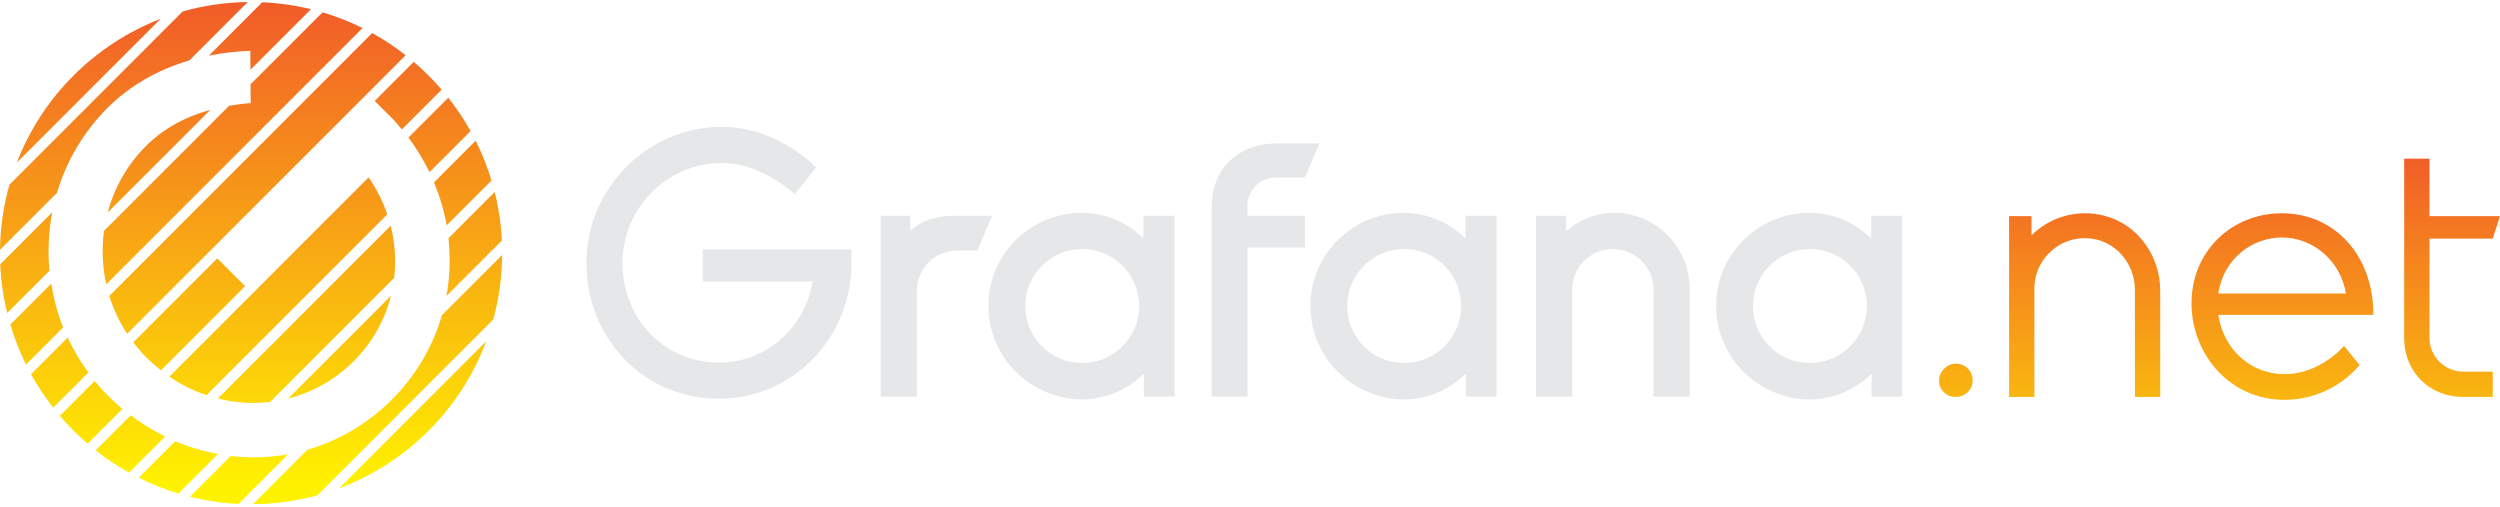
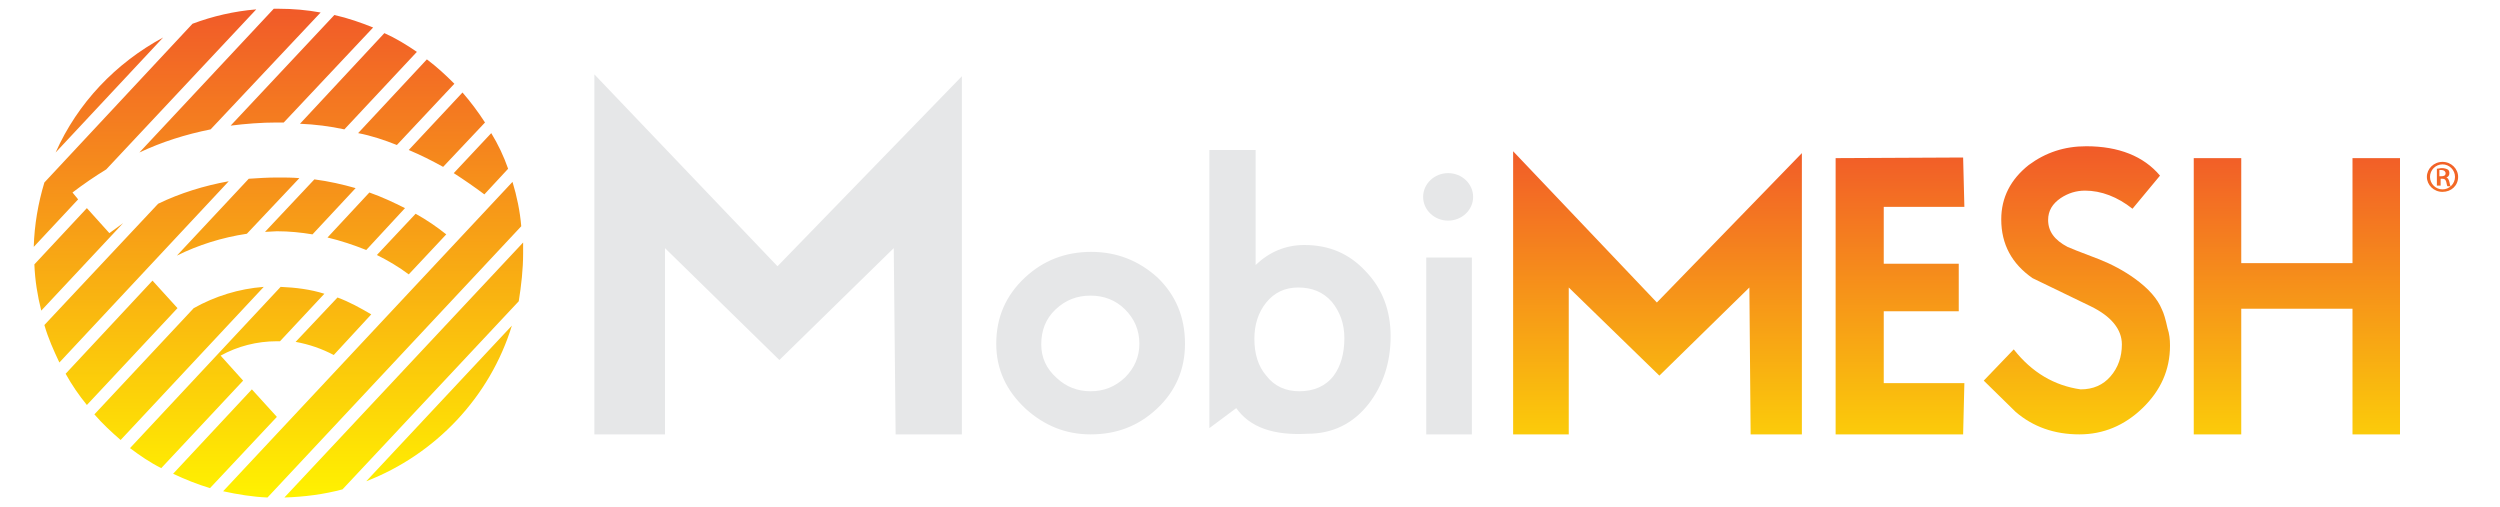
- <svg xmlns="http://www.w3.org/2000/svg" width="400" height="81" viewBox="0 0 400 81">
-   <path d="M136.223 42.913c-.463 11.743-9.719 20.884-21.231 20.884-12.149 0-21.174-9.835-21.174-21.694 0-11.975 9.777-21.81 21.694-21.81 5.38 0 10.645 2.314 15.099 6.479l-3.471 4.281c-3.413-2.951-7.521-4.975-11.628-4.975-8.735 0-15.909 7.173-15.909 16.024 0 8.967 6.768 15.909 15.388 15.909 7.752 0 13.826-5.669 15.041-12.959h-17.586v-5.149h23.777v3.01zm20.187-2.834h-3.24a6.48 6.48 0 0 0-6.479 6.479V63.45h-5.785V34.525h4.744v2.43c1.562-1.562 4.05-2.43 6.826-2.43h6.248l-2.314 5.554zm31.526 23.371h-4.917v-3.645c-3.804 3.717-9.803 5.496-15.874 2.83-4.506-1.979-7.854-6.084-8.745-10.924-1.723-9.355 5.472-17.649 14.669-17.649 3.876 0 7.347 1.562 9.892 4.107v-3.644h4.975V63.45zm-5.917-12.382c1.365-5.879-3.086-11.221-8.892-11.221-5.033 0-9.082 4.107-9.082 9.083 0 5.627 4.947 9.982 10.701 9.002 3.545-.604 6.46-3.361 7.273-6.864zm17.578-18.163v1.62h9.198v5.091h-9.198V63.45h-5.727V33.079c0-6.364 4.57-10.124 10.297-10.124h6.942l-2.314 5.438h-4.628c-2.546 0-4.57 2.024-4.57 4.512zm39.857 30.545h-4.917v-3.645c-3.804 3.717-9.803 5.496-15.874 2.83-4.506-1.979-7.854-6.084-8.745-10.924-1.723-9.355 5.472-17.649 14.669-17.649 3.876 0 7.347 1.562 9.892 4.107v-3.644h4.975V63.45zm-5.917-12.382c1.365-5.879-3.086-11.221-8.892-11.221-5.033 0-9.082 4.107-9.082 9.083 0 5.627 4.947 9.982 10.701 9.002 3.545-.604 6.459-3.361 7.273-6.864zm36.818-4.742V63.45h-5.785V46.326c0-3.587-2.951-6.48-6.48-6.48-3.644 0-6.537 2.893-6.537 6.48V63.45h-5.785V34.525h4.801v2.487a11.743 11.743 0 0 1 7.752-2.95c6.712 0 12.034 5.496 12.034 12.264zm34.014 17.124h-4.917v-3.645c-3.804 3.717-9.803 5.496-15.874 2.83-4.506-1.979-7.854-6.084-8.745-10.924-1.723-9.355 5.472-17.649 14.669-17.649 3.876 0 7.347 1.562 9.892 4.107v-3.644h4.975V63.45zm-5.917-12.382c1.365-5.879-3.086-11.221-8.892-11.221-5.033 0-9.082 4.107-9.082 9.083 0 5.627 4.947 9.982 10.701 9.002 3.545-.604 6.46-3.361 7.273-6.864z" fill="#e6e7e8" />
-   <linearGradient id="a" gradientUnits="userSpaceOnUse" x1="312.934" y1="89.824" x2="312.934" y2="23.688">
-     <stop offset="0" stop-color="#fff200" />
-     <stop offset="1" stop-color="#f15a29" />
+ <svg xmlns="http://www.w3.org/2000/svg" version="1.1" id="Livello_1" x="0px" y="0px" width="400px" height="81px" viewBox="184 -24 400 81" style="enable-background:new 184 -24 400 81;" xml:space="preserve">
+   <style type="text/css">
+ 	.st0{fill:url(#SVGID_1_);}
+ 	.st1{fill:#E6E7E8;}
+ 	.st2{fill:url(#SVGID_2_);}
+ </style>
+   <linearGradient id="SVGID_1_" gradientUnits="userSpaceOnUse" x1="228.546" y1="55.605" x2="228.546" y2="-22.629">
+     <stop offset="0" style="stop-color:#FFF200" />
+     <stop offset="1" style="stop-color:#F15A29" />
  </linearGradient>
-   <path d="M315.624 60.907c0 1.43-1.27 2.793-3.09 2.581-.912-.106-1.738-.711-2.085-1.561-.788-1.934.834-3.739 2.456-3.739 1.62.001 2.719 1.215 2.719 2.719z" fill="url(#a)" />
-   <linearGradient id="b" gradientUnits="userSpaceOnUse" x1="333.545" y1="89.824" x2="333.545" y2="23.688">
-     <stop offset="0" stop-color="#fff200" />
-     <stop offset="1" stop-color="#f15a29" />
+   <path class="st0" d="M258-9.2c1.3,1.5,2.5,3.1,3.6,4.8l-6.7,7.1c-1.8-1-3.6-1.9-5.5-2.7L258-9.2z M228.3-4.4c0.4,0,0.7,0,1.1,0  l14.3-15.2c-2-0.8-4-1.5-6.2-2L220.9-3.9C223.3-4.2,225.8-4.4,228.3-4.4z M247.5-0.8l9.2-9.8c-1.4-1.4-2.8-2.7-4.4-3.9l-11,11.8  C243.4-2.3,245.5-1.6,247.5-0.8z M223.5,13.4l8.4-8.9c-1.2-0.1-2.3-0.1-3.5-0.1c-1.6,0-3.1,0.1-4.6,0.2l-11.5,12.3  C215.7,15.2,219.5,14,223.5,13.4z M239.1-3.3l11.6-12.4c-1.6-1.1-3.4-2.2-5.2-3L232-4.2C234.4-4.1,236.8-3.8,239.1-3.3z M248.8,9.3  c-1.8-0.9-3.7-1.8-5.7-2.5l-6.7,7.2c2.1,0.5,4.2,1.2,6.2,2L248.8,9.3z M261.5,7.1l3.8-4.1c-0.7-2-1.6-3.9-2.7-5.7l-6,6.4  C258.3,4.8,259.9,5.9,261.5,7.1z M234.3,4.7l-7.9,8.4c0.6,0,1.3-0.1,1.9-0.1c2,0,3.9,0.2,5.7,0.5l6.9-7.4  C238.8,5.5,236.6,5,234.3,4.7z M195.6,6.8c1.7-1.3,3.6-2.6,5.4-3.7L225-22.5c-3.6,0.3-7,1.1-10.2,2.3L191.1,5.2  c-1,3.3-1.6,6.8-1.7,10.3l7.1-7.6L195.6,6.8z M238,23.6l-6.7,7.1c2.2,0.4,4.2,1.1,6.1,2.1l6-6.5C241.7,25.3,239.9,24.3,238,23.6z   M250.5,10.2l-6.2,6.6c1.8,0.9,3.5,1.9,5.1,3.1l6-6.4C253.9,12.3,252.3,11.2,250.5,10.2z M210.1-18c-7.6,4.1-13.7,10.5-17.2,18.4  L210.1-18z M266,5.1l-46.3,49.5c2.3,0.5,4.7,0.9,7.1,1l40.6-43.4C267.2,9.8,266.7,7.4,266,5.1z M224.3,38.3l-12.6,13.5  c1.9,0.9,3.9,1.7,5.9,2.3l10.7-11.4L224.3,38.3z M267.7,16.5c0-0.6,0-1.1,0-1.7l-38.2,40.8c3.2-0.1,6.3-0.5,9.3-1.3l28.2-30.1  C267.4,21.7,267.7,19.1,267.7,16.5z M242.6,53c11.1-4.3,19.8-13.5,23.3-24.9L242.6,53z M217.7-3.3L235.3-22  c-2.2-0.4-4.4-0.6-6.7-0.6c-0.3,0-0.5,0-0.8,0l-21.5,23C209.9-1.3,213.7-2.5,217.7-3.3z M219.3,32.9c2.7-1.5,5.8-2.3,9-2.3  c0.2,0,0.4,0,0.5,0l7.1-7.6c-2.2-0.7-4.6-1-7-1.1l-24.1,25.8c1.6,1.2,3.2,2.3,5,3.2l13.1-14L219.3,32.9z M215,25.3l-15.9,17  c1.3,1.5,2.7,2.8,4.2,4.1l22.9-24.5C222.2,22.2,218.4,23.4,215,25.3z M201.5,13.3l-3.6-4l-8.4,9c0.1,2.6,0.5,5,1.1,7.4l13.1-14  C202.9,12.3,202.2,12.8,201.5,13.3z M209.3,8.6L191.1,28c0.6,2.1,1.5,4.1,2.4,6l27.1-29C216.7,5.7,212.8,6.9,209.3,8.6z M208.4,20.9  l-13.9,14.9c1,1.8,2.1,3.4,3.4,5l14.5-15.5L208.4,20.9z" />
+   <g>
+     <path class="st1" d="M373.6,31c0,4.1-1.5,7.6-4.5,10.4c-3,2.8-6.5,4.1-10.6,4.1c-4,0-7.4-1.4-10.4-4.1c-3.1-2.9-4.7-6.3-4.7-10.4   c0-4.2,1.5-7.7,4.6-10.6c2.9-2.7,6.4-4.1,10.6-4.1c4.1,0,7.6,1.4,10.6,4.1C372.1,23.2,373.6,26.7,373.6,31z M366.3,31   c0-2.2-0.8-4-2.3-5.5c-1.5-1.5-3.4-2.2-5.5-2.2c-2.2,0-4,0.7-5.6,2.2c-1.6,1.5-2.3,3.4-2.3,5.6c0,2.1,0.8,3.9,2.5,5.4   c1.5,1.4,3.3,2.1,5.4,2.1c2.1,0,3.9-0.7,5.5-2.2C365.5,34.9,366.3,33.1,366.3,31z M406.5,29.8c0,4.2-1.2,7.8-3.5,10.8   c-2.5,3.2-5.8,4.8-9.8,4.8c-5.4,0.3-9.2-1-11.4-4.1l-4.3,3.2L377.5,0l7.4,0v18.4c2.2-2.1,4.8-3.2,7.8-3.2c4,0,7.2,1.4,9.8,4.2   C405.2,22.2,406.5,25.7,406.5,29.8z M399.1,30.1c0-2.3-0.7-4.2-2-5.8c-1.4-1.6-3.2-2.3-5.4-2.3c-2.1,0-3.8,0.8-5.1,2.4   c-1.3,1.6-1.9,3.6-1.9,5.8c0,2.4,0.6,4.4,1.9,5.9c1.3,1.7,3.1,2.5,5.3,2.5c2.3,0,4.2-0.8,5.5-2.5C398.5,34.6,399.1,32.6,399.1,30.1   z M419.5,45.5h-7.3V17.2h7.3V45.5z M415.7,11.3c2.2,0,4-1.7,4-3.8c0-2.1-1.8-3.8-4-3.8c-2.2,0-4,1.7-4,3.8   C411.7,9.6,413.5,11.3,415.7,11.3z M337.9,45.5l-10.6,0L327,15.7l-18.3,17.9l-18.3-17.9v29.8h-11.3v-57.6l29.3,30.7l29.5-30.4   L337.9,45.5z" />
+   </g>
+   <linearGradient id="SVGID_2_" gradientUnits="userSpaceOnUse" x1="501.739" y1="45.475" x2="501.739" y2="-0.621">
+     <stop offset="0" style="stop-color:#FBCB0A" />
+     <stop offset="1" style="stop-color:#F15A29" />
  </linearGradient>
-   <path d="M345.636 46.484V63.51h-4.05V46.407c0-3.823-2.554-7.316-6.294-8.108-5.224-1.105-9.788 2.897-9.788 7.856V63.51h-4.049V34.585h3.587v3.066c2.861-2.86 7.191-4.251 11.589-3.153 5.387 1.345 9.005 6.432 9.005 11.986z" fill="url(#b)" />
-   <linearGradient id="c" gradientUnits="userSpaceOnUse" x1="365.193" y1="89.824" x2="365.193" y2="23.688">
-     <stop offset="0" stop-color="#fff200" />
-     <stop offset="1" stop-color="#f15a29" />
-   </linearGradient>
-   <path d="M354.924 50.379c.868 5.669 5.323 9.487 10.587 9.487 4.049 0 7.462-2.256 9.545-4.512l2.487 3.066c-3.355 3.876-7.868 5.554-12.033 5.554-8.793 0-14.868-7.347-14.868-15.446 0-8.331 6.421-14.405 14.463-14.405 8.33 0 14.636 6.595 14.636 16.256h-24.817zm20.422-3.414c-.81-5.091-5.149-8.967-10.24-8.967-4.686 0-9.314 3.297-10.182 8.967h20.422z" fill="url(#c)" />
-   <linearGradient id="d" gradientUnits="userSpaceOnUse" x1="392.334" y1="89.824" x2="392.334" y2="23.688">
-     <stop offset="0" stop-color="#fff200" />
-     <stop offset="1" stop-color="#f15a29" />
-   </linearGradient>
-   <path d="M398.843 63.511h-4.744c-5.38 0-9.43-3.992-9.43-9.43V25.387h4.05v9.199H400l-1.157 3.587h-10.124v15.909c0 2.959 2.421 5.38 5.38 5.38h4.744v4.049z" fill="url(#d)" />
-   <linearGradient id="e" gradientUnits="userSpaceOnUse" x1="38.25" y1="77.691" x2="38.25" y2="-.557">
-     <stop offset="0" stop-color="#fff200" />
-     <stop offset="1" stop-color="#f15a29" />
-   </linearGradient>
-   <path d="M36.916 72.962l-6.517 6.517a40.175 40.175 0 0 0 7.756 1.152l7.947-7.947a31.371 31.371 0 0 1-9.186.278z" fill="url(#e)" />
-   <linearGradient id="f" gradientUnits="userSpaceOnUse" x1="28.542" y1="77.691" x2="28.542" y2="-.557">
-     <stop offset="0" stop-color="#fff200" />
-     <stop offset="1" stop-color="#f15a29" />
-   </linearGradient>
-   <path d="M28.02 70.598l-5.832 5.833a40.003 40.003 0 0 0 6.368 2.539l6.341-6.341a32.435 32.435 0 0 1-6.877-2.031z" fill="url(#f)" />
-   <linearGradient id="g" gradientUnits="userSpaceOnUse" x1="20.867" y1="77.691" x2="20.867" y2="-.557">
-     <stop offset="0" stop-color="#fff200" />
-     <stop offset="1" stop-color="#f15a29" />
-   </linearGradient>
-   <path d="M20.914 66.444l-5.608 5.608a40.166 40.166 0 0 0 5.341 3.566l5.781-5.781a33.48 33.48 0 0 1-5.514-3.393z" fill="url(#g)" />
-   <linearGradient id="h" gradientUnits="userSpaceOnUse" x1="14.578" y1="77.691" x2="14.578" y2="-.557">
-     <stop offset="0" stop-color="#fff200" />
-     <stop offset="1" stop-color="#f15a29" />
-   </linearGradient>
-   <path d="M17.316 63.358a32.616 32.616 0 0 1-2.171-2.404l-5.574 5.574a40.37 40.37 0 0 0 4.446 4.462l5.569-5.569a33.777 33.777 0 0 1-2.27-2.063z" fill="url(#h)" />
-   <linearGradient id="i" gradientUnits="userSpaceOnUse" x1="25.441" y1="77.691" x2="25.441" y2="-.557">
-     <stop offset="0" stop-color="#fff200" />
-     <stop offset="1" stop-color="#f15a29" />
-   </linearGradient>
-   <path d="M23.322 23.401c-3.03 3.03-5.048 6.702-6.09 10.594L33.65 17.577c-3.97 1.084-7.448 2.944-10.328 5.824z" fill="url(#i)" />
-   <linearGradient id="j" gradientUnits="userSpaceOnUse" x1="44.531" y1="77.691" x2="44.531" y2="-.557">
-     <stop offset="0" stop-color="#fff200" />
-     <stop offset="1" stop-color="#f15a29" />
-   </linearGradient>
-   <path d="M58.977 28.382l-31.88 31.879a24.264 24.264 0 0 0 5.937 2.97l28.93-28.93a23.934 23.934 0 0 0-2.987-5.919z" fill="url(#j)" />
-   <linearGradient id="k" gradientUnits="userSpaceOnUse" x1="30.273" y1="77.691" x2="30.273" y2="-.557">
-     <stop offset="0" stop-color="#fff200" />
-     <stop offset="1" stop-color="#f15a29" />
-   </linearGradient>
-   <path d="M34.762 41.337L21.329 54.77a24.154 24.154 0 0 0 2.116 2.459 25.933 25.933 0 0 0 2.308 2.024L39.216 45.79l-4.454-4.453z" fill="url(#k)" />
-   <linearGradient id="l" gradientUnits="userSpaceOnUse" x1="19.821" y1="77.691" x2="19.821" y2="-.557">
-     <stop offset="0" stop-color="#fff200" />
-     <stop offset="1" stop-color="#f15a29" />
-   </linearGradient>
-   <path d="M17.193 17.272c3.561-3.561 8.031-6.117 13.111-7.609L39.642.325c-3.607.047-7.097.57-10.415 1.508L1.508 29.552A40.196 40.196 0 0 0 0 39.967l9.128-9.128a32.032 32.032 0 0 1 8.065-13.567z" fill="url(#l)" />
-   <linearGradient id="m" gradientUnits="userSpaceOnUse" x1="9.554" y1="77.691" x2="9.554" y2="-.557">
-     <stop offset="0" stop-color="#fff200" />
-     <stop offset="1" stop-color="#f15a29" />
-   </linearGradient>
-   <path d="M10.831 54.008l-5.866 5.866a40.231 40.231 0 0 0 3.549 5.358l5.628-5.628a32.395 32.395 0 0 1-3.311-5.596z" fill="url(#m)" />
-   <linearGradient id="n" gradientUnits="userSpaceOnUse" x1="5.875" y1="77.691" x2="5.875" y2="-.557">
-     <stop offset="0" stop-color="#fff200" />
-     <stop offset="1" stop-color="#f15a29" />
-   </linearGradient>
-   <path d="M8.205 45.374l-6.558 6.558a39.87 39.87 0 0 0 2.512 6.396l5.942-5.942c-.903-2.271-1.518-4.625-1.896-7.012z" fill="url(#n)" />
-   <linearGradient id="o" gradientUnits="userSpaceOnUse" x1="41.198" y1="77.691" x2="41.198" y2="-.557">
-     <stop offset="0" stop-color="#fff200" />
-     <stop offset="1" stop-color="#f15a29" />
-   </linearGradient>
-   <path d="M20.337 53.41l44.57-44.57a40.296 40.296 0 0 0-5.358-3.549l-42.06 42.06a23.847 23.847 0 0 0 2.848 6.059z" fill="url(#o)" />
-   <linearGradient id="p" gradientUnits="userSpaceOnUse" x1="4.198" y1="77.691" x2="4.198" y2="-.557">
-     <stop offset="0" stop-color="#fff200" />
-     <stop offset="1" stop-color="#f15a29" />
-   </linearGradient>
-   <path d="M8.364 33.956L.033 42.287c.117 2.675.499 5.28 1.114 7.794l6.768-6.768a33.036 33.036 0 0 1 .449-9.357z" fill="url(#p)" />
-   <linearGradient id="q" gradientUnits="userSpaceOnUse" x1="41.589" y1="77.691" x2="41.589" y2="-.557">
-     <stop offset="0" stop-color="#fff200" />
-     <stop offset="1" stop-color="#f15a29" />
-   </linearGradient>
-   <path d="M40.052 8.141l.02 3.015 9.684-9.684A40.155 40.155 0 0 0 41.962.358l-8.539 8.539a40.655 40.655 0 0 1 6.629-.756z" fill="url(#q)" />
-   <linearGradient id="r" gradientUnits="userSpaceOnUse" x1="75.867" y1="77.691" x2="75.867" y2="-.557">
-     <stop offset="0" stop-color="#fff200" />
-     <stop offset="1" stop-color="#f15a29" />
-   </linearGradient>
-   <path d="M71.428 47.357l8.877-8.877a40.175 40.175 0 0 0-1.152-7.756l-7.404 7.404a31.82 31.82 0 0 1-.321 9.229z" fill="url(#r)" />
-   <linearGradient id="s" gradientUnits="userSpaceOnUse" x1="74.039" y1="77.691" x2="74.039" y2="-.557">
-     <stop offset="0" stop-color="#fff200" />
-     <stop offset="1" stop-color="#f15a29" />
-   </linearGradient>
-   <path d="M71.471 36.055l7.174-7.173a39.864 39.864 0 0 0-2.539-6.369l-6.672 6.672a32.636 32.636 0 0 1 2.037 6.87z" fill="url(#s)" />
-   <linearGradient id="t" gradientUnits="userSpaceOnUse" x1="65.308" y1="77.691" x2="65.308" y2="-.557">
-     <stop offset="0" stop-color="#fff200" />
-     <stop offset="1" stop-color="#f15a29" />
-   </linearGradient>
-   <path d="M63.096 19.295c.425.46.8.946 1.195 1.422l6.374-6.374a40.545 40.545 0 0 0-4.462-4.446L59.95 16.15l3.146 3.145z" fill="url(#t)" />
-   <linearGradient id="u" gradientUnits="userSpaceOnUse" x1="70.32" y1="77.691" x2="70.32" y2="-.557">
-     <stop offset="0" stop-color="#fff200" />
-     <stop offset="1" stop-color="#f15a29" />
-   </linearGradient>
-   <path d="M68.714 27.552l6.579-6.579a40.264 40.264 0 0 0-3.566-5.341l-6.38 6.38a33.41 33.41 0 0 1 3.367 5.54z" fill="url(#u)" />
-   <linearGradient id="v" gradientUnits="userSpaceOnUse" x1="66.036" y1="77.691" x2="66.036" y2="-.557">
-     <stop offset="0" stop-color="#fff200" />
-     <stop offset="1" stop-color="#f15a29" />
-   </linearGradient>
-   <path d="M77.809 54.588L54.262 78.135a40.295 40.295 0 0 0 23.547-23.547z" fill="url(#v)" />
-   <linearGradient id="w" gradientUnits="userSpaceOnUse" x1="37.212" y1="77.691" x2="37.212" y2="-.557">
-     <stop offset="0" stop-color="#fff200" />
-     <stop offset="1" stop-color="#f15a29" />
-   </linearGradient>
-   <path d="M40.107 16.495c-1.188.086-2.33.241-3.451.429L16.648 36.932a24.133 24.133 0 0 0 .355 8.553l41-41a39.927 39.927 0 0 0-6.396-2.512l-11.52 11.519.02 3.003z" fill="url(#w)" />
-   <linearGradient id="x" gradientUnits="userSpaceOnUse" x1="49.038" y1="77.691" x2="49.038" y2="-.557">
-     <stop offset="0" stop-color="#fff200" />
-     <stop offset="1" stop-color="#f15a29" />
-   </linearGradient>
-   <path d="M62.504 36.114L34.855 63.763c2.759.696 5.587.878 8.363.545l19.849-19.849a23.081 23.081 0 0 0-.563-8.345z" fill="url(#x)" />
-   <linearGradient id="y" gradientUnits="userSpaceOnUse" x1="54.332" y1="77.691" x2="54.332" y2="-.557">
-     <stop offset="0" stop-color="#fff200" />
-     <stop offset="1" stop-color="#f15a29" />
-   </linearGradient>
-   <path d="M62.558 47.32l-16.45 16.45a22.72 22.72 0 0 0 10.493-5.989c3.036-3.037 5.002-6.654 5.957-10.461z" fill="url(#y)" />
-   <linearGradient id="z" gradientUnits="userSpaceOnUse" x1="60.406" y1="77.691" x2="60.406" y2="-.557">
-     <stop offset="0" stop-color="#fff200" />
-     <stop offset="1" stop-color="#f15a29" />
-   </linearGradient>
-   <path d="M80.348 40.789l-9.641 9.641a31.326 31.326 0 0 1-7.98 13.479c-3.981 3.981-8.644 6.641-13.555 8.055l-8.71 8.71a40.205 40.205 0 0 0 10.329-1.422l28.133-28.133a40.089 40.089 0 0 0 1.424-10.33z" fill="url(#z)" />
-   <linearGradient id="A" gradientUnits="userSpaceOnUse" x1="14.191" y1="77.691" x2="14.191" y2="-.557">
-     <stop offset="0" stop-color="#fff200" />
-     <stop offset="1" stop-color="#f15a29" />
-   </linearGradient>
-   <path d="M2.684 26.025L25.699 3.01A40.292 40.292 0 0 0 2.684 26.025z" fill="url(#A)" />
+   <path class="st2" d="M498.1,45.5h-20.4V1.3l20.4-0.1l0.2,7.9h-12.9v9.1h12v7.6h-12v11.5h12.9L498.1,45.5z M531.2,31.3  c0,3.9-1.5,7.2-4.4,10c-2.9,2.8-6.3,4.2-10.1,4.2c-4,0-7.4-1.2-10.2-3.6c-1.8-1.8-3.5-3.4-5.1-5l4.8-5c2.9,3.7,6.5,5.8,10.7,6.4  c2,0,3.6-0.7,4.8-2.1c1.2-1.4,1.8-3.1,1.8-5.1c0-2.4-1.7-4.5-5-6.1c-3.1-1.5-6.2-3-9.3-4.5c-3.3-2.3-5-5.4-5-9.4  c0-3.5,1.5-6.4,4.4-8.7c2.7-2,5.7-3,9.2-3c5.2,0,9.2,1.6,11.8,4.7l-4.4,5.3c-2.4-1.9-5-2.9-7.6-2.9c-1.4,0-2.7,0.4-3.9,1.2  c-1.3,0.9-2,2-2,3.5c0,1.8,1,3.2,3.1,4.3c0.2,0.1,1.9,0.8,5.1,2c2,0.8,3.9,1.8,5.7,3.1c2.2,1.6,3.6,3.2,4.3,4.9  c0.3,0.6,0.6,1.6,0.9,3C531.1,29.4,531.2,30.3,531.2,31.3z M568,45.5h-7.6V25.4h-17.8v20.1H535V1.3l7.6,0v16.8h17.8V1.3l7.6,0V45.5z   M472.4,45.5h-8.3L463.9,22l-14.4,14.1L435,22v23.5h-8.9V0.2l23,24.2l23.2-23.9V45.5z M574.8,1.9c1.4,0,2.5,1.1,2.5,2.4  c0,1.4-1.1,2.4-2.5,2.4c-1.4,0-2.5-1.1-2.5-2.4C572.3,3,573.4,1.9,574.8,1.9L574.8,1.9z M574.8,2.3c-1.1,0-2,0.9-2,2  c0,1.1,0.9,2,2,2c1.1,0,2-0.9,2-2C576.8,3.2,575.9,2.3,574.8,2.3L574.8,2.3z M574.3,5.7h-0.4V3c0.2,0,0.5-0.1,0.8-0.1  c0.4,0,0.7,0.1,0.9,0.2c0.2,0.1,0.3,0.3,0.3,0.6c0,0.4-0.2,0.6-0.5,0.7v0c0.2,0,0.4,0.3,0.5,0.7c0.1,0.4,0.1,0.6,0.2,0.7l-0.5,0  c-0.1-0.1-0.1-0.3-0.2-0.7c-0.1-0.3-0.2-0.5-0.6-0.5h-0.3V5.7z M574.3,4.2h0.3c0.4,0,0.7-0.1,0.7-0.5c0-0.2-0.2-0.5-0.7-0.5  c-0.1,0-0.2,0-0.3,0V4.2z" />
</svg>
